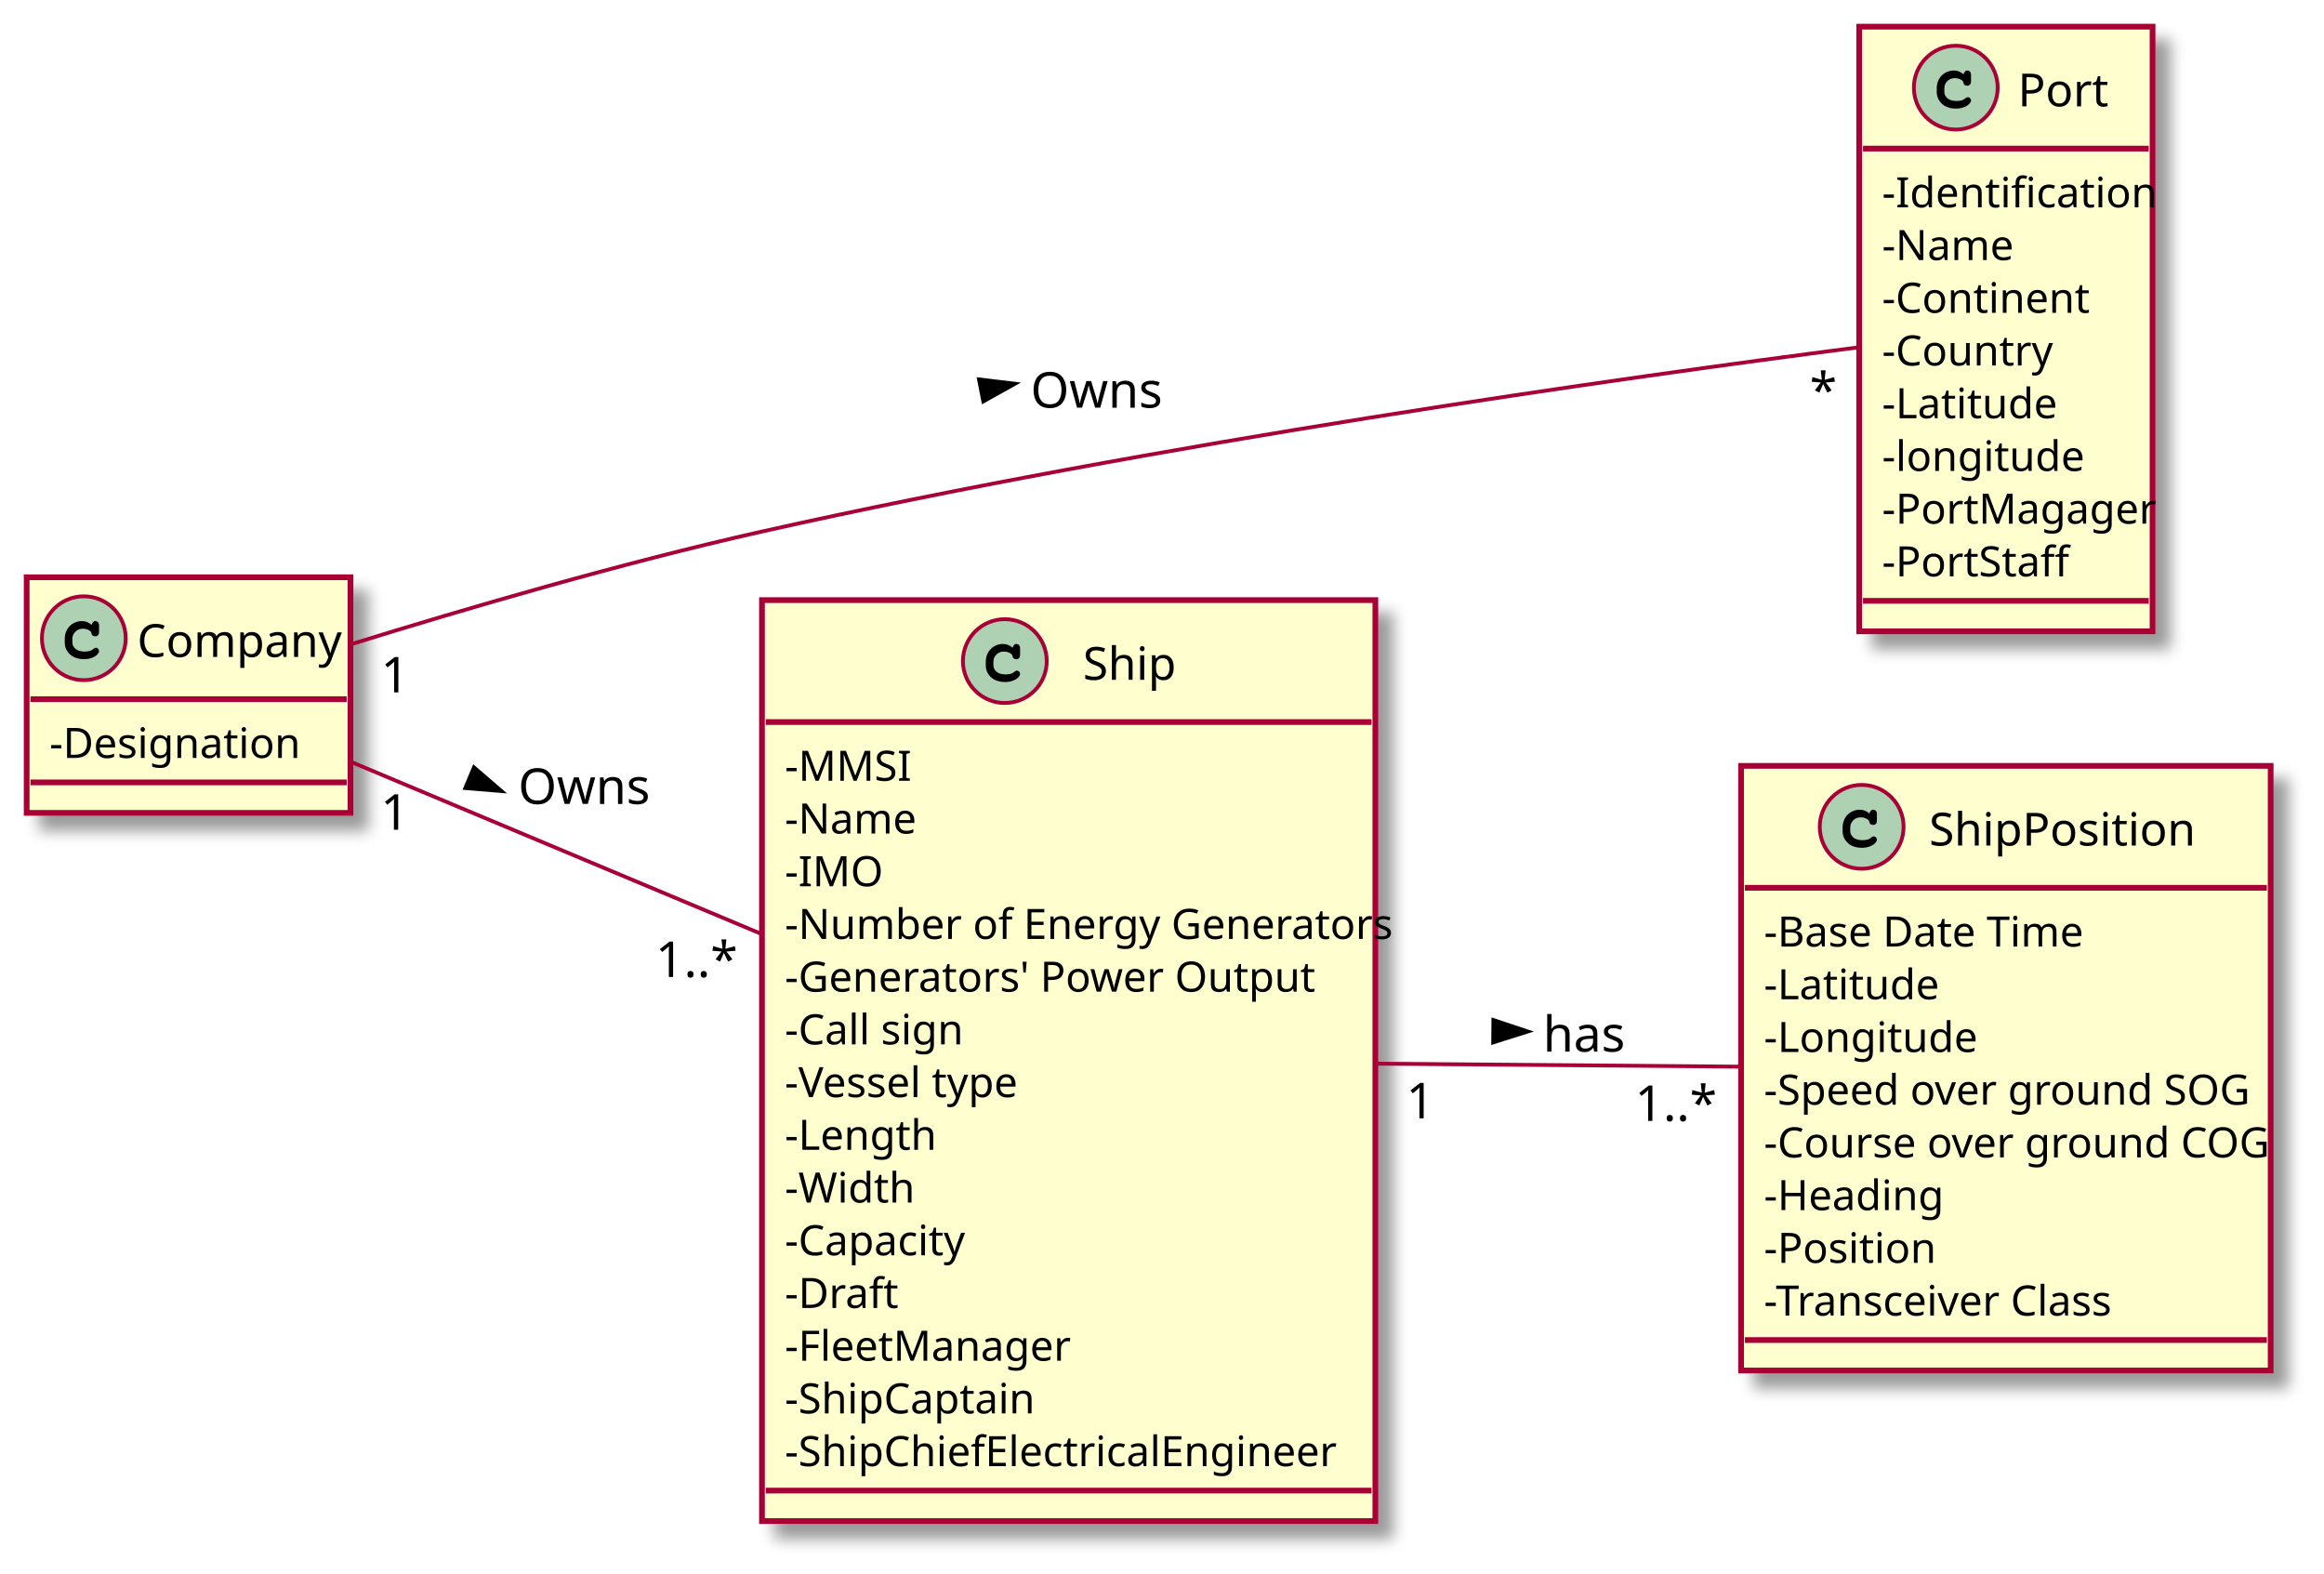
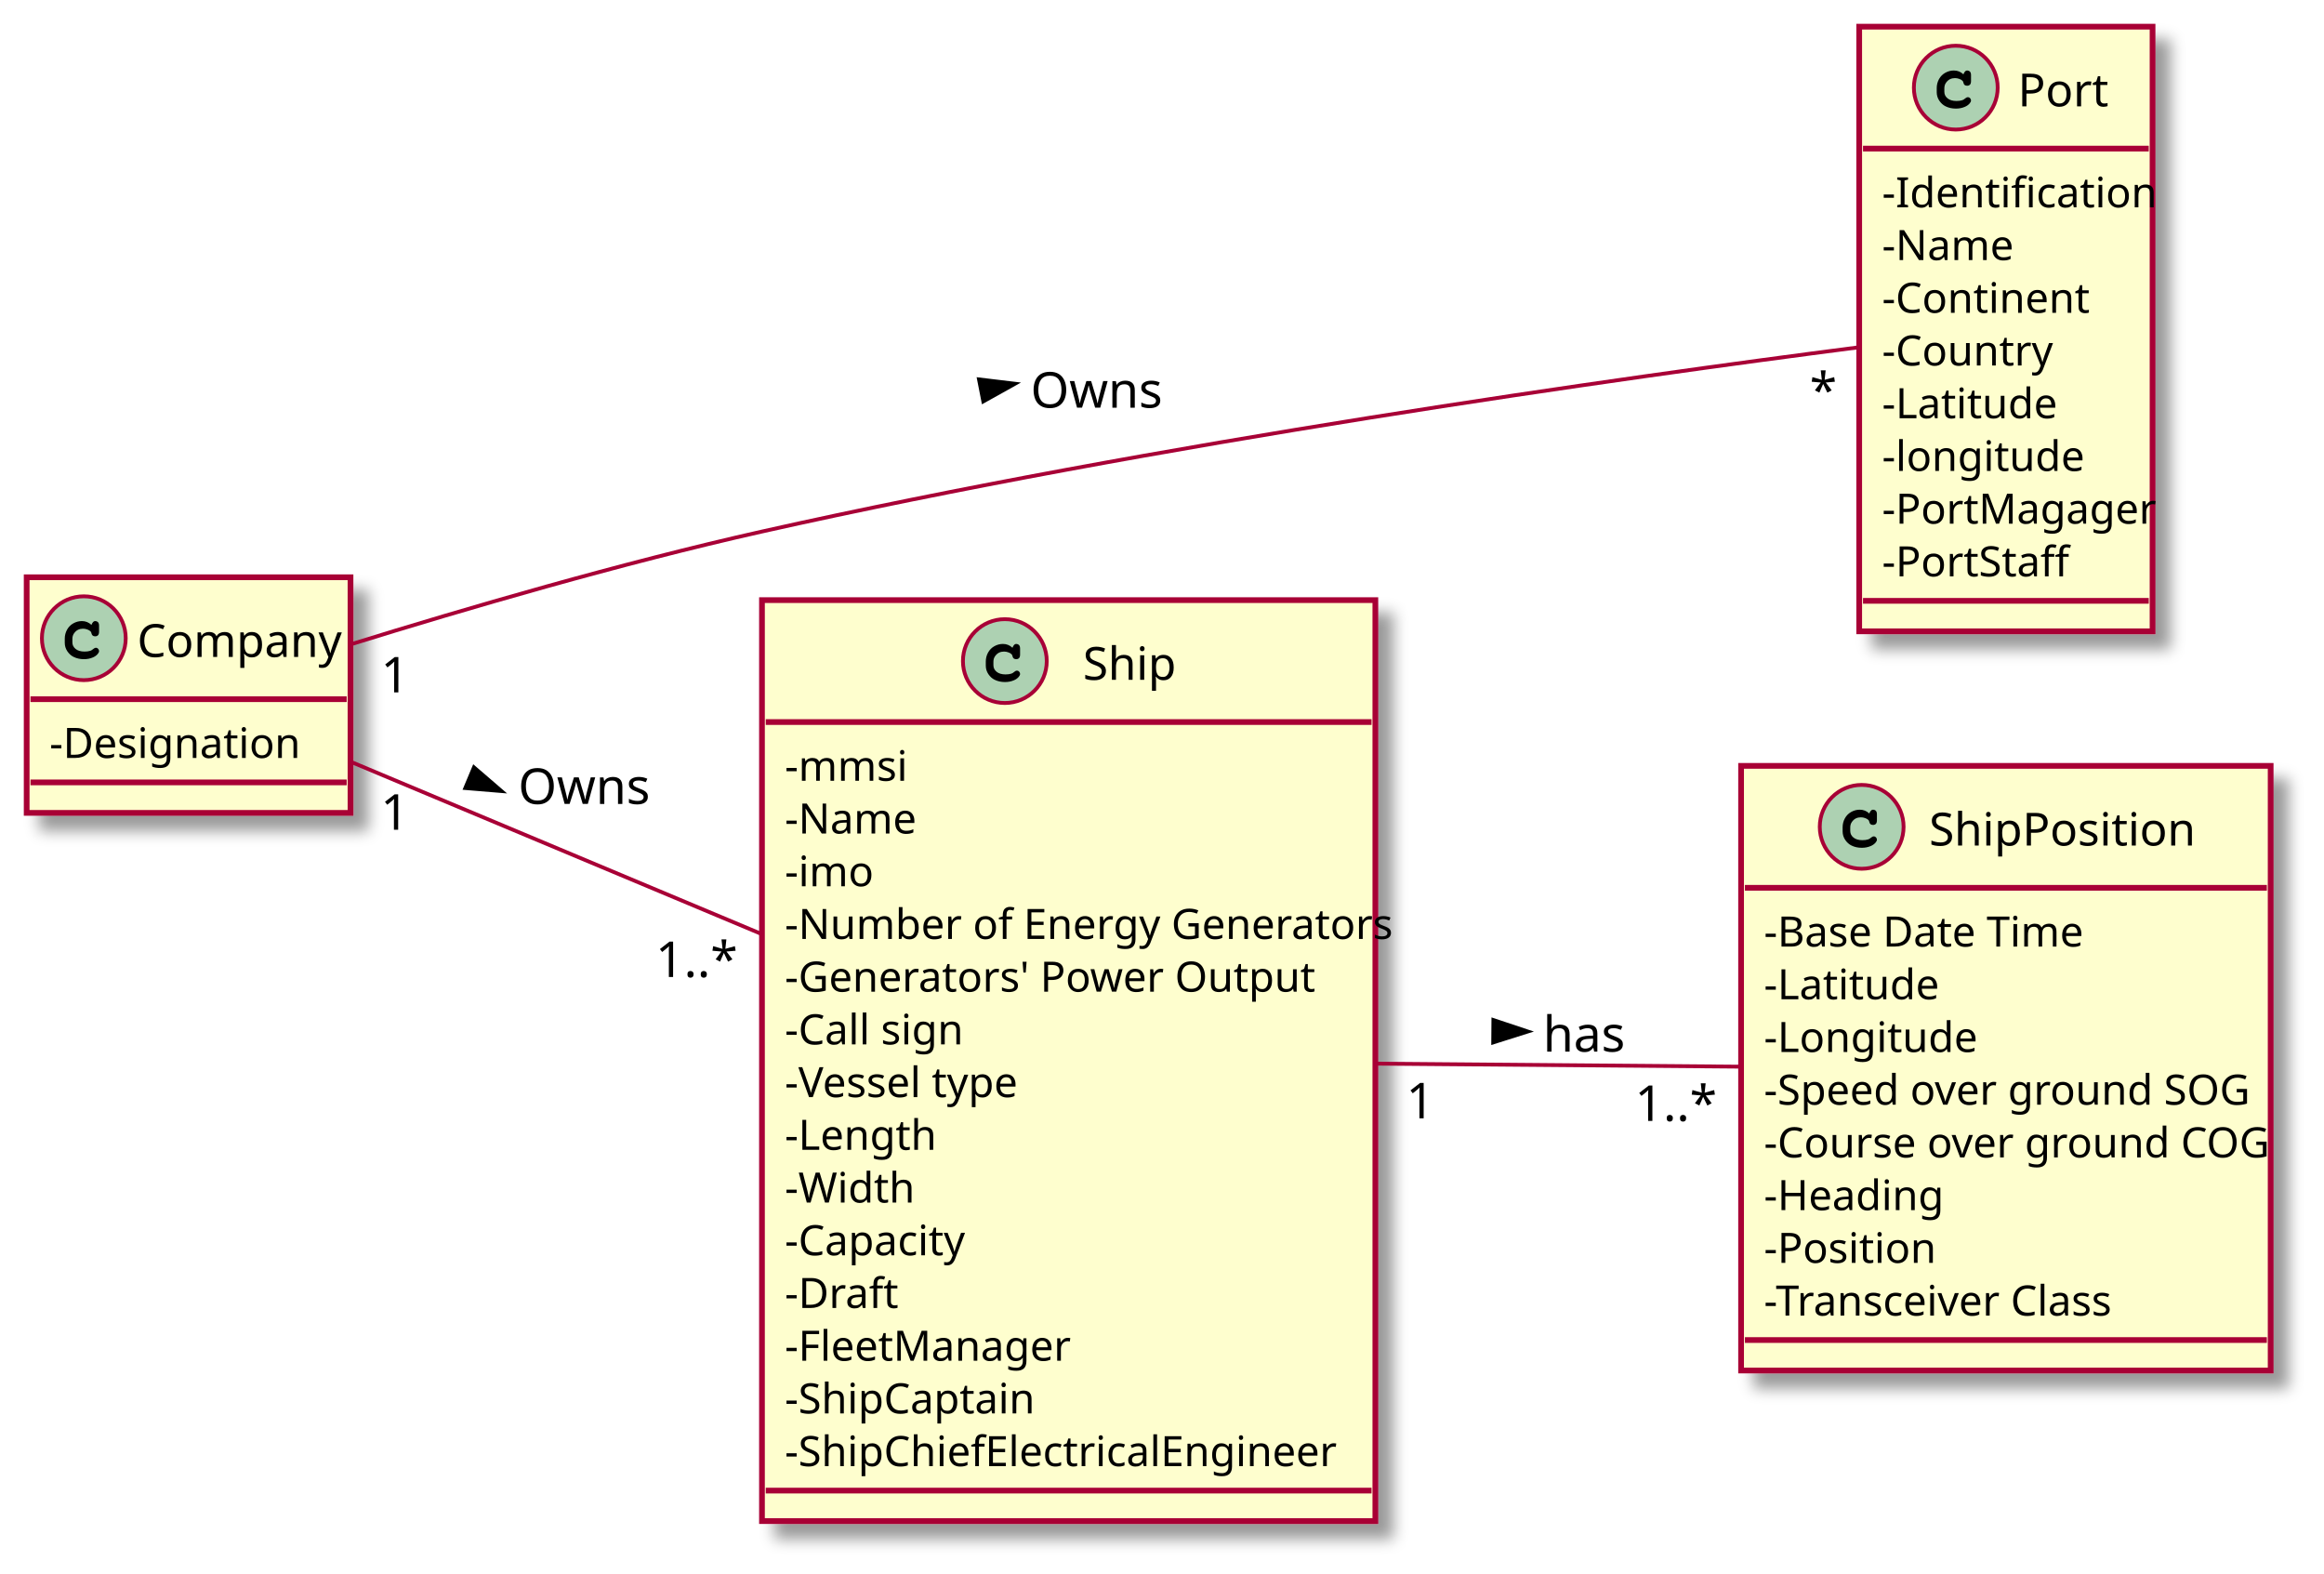
<svg xmlns="http://www.w3.org/2000/svg" contentScriptType="application/ecmascript" contentStyleType="text/css" height="413px" preserveAspectRatio="none" style="width:610px;height:413px;" version="1.1" viewBox="0 0 610 413" width="610px" zoomAndPan="magnify">
  <defs>
    <filter height="300%" id="f4xq7pamys8zn" width="300%" x="-1" y="-1">
      <feGaussianBlur result="blurOut" stdDeviation="2.0" />
      <feColorMatrix in="blurOut" result="blurOut2" type="matrix" values="0 0 0 0 0 0 0 0 0 0 0 0 0 0 0 0 0 0 .4 0" />
      <feOffset dx="4.0" dy="4.0" in="blurOut2" result="blurOut3" />
      <feBlend in="SourceGraphic" in2="blurOut3" mode="normal" />
    </filter>
  </defs>
  <g>
    <rect codeLine="7" fill="#FEFECE" filter="url(#f4xq7pamys8zn)" height="61.836" id="Company" style="stroke:#A80036;stroke-width:1.5;" width="85" x="7" y="151.5" />
    <ellipse cx="22" cy="167.5" fill="#ADD1B2" rx="11" ry="11" style="stroke:#A80036;stroke-width:1.0;" />
    <path d="M24,164 Q24.203,163.5 24.438,163.25 Q24.672,163 24.938,163 Q25.406,163 25.703,163.281 Q26,163.562 26,164.219 L26,165.781 Q26,166.438 25.719,166.719 Q25.438,167 25,167 Q24.609,167 24.359,166.828 Q24.109,166.656 24,166.203 Q23.953,165.891 23.781,165.719 Q23.469,165.391 22.906,165.203 Q22.344,165 21.781,165 Q21.078,165 20.484,165.281 Q19.906,165.562 19.453,166.188 Q19,166.812 19,167.672 L19,168.594 Q19,169.625 19.844,170.312 Q20.688,171 22.188,171 Q23.078,171 23.703,170.797 Q24.062,170.688 24.469,170.328 Q24.734,170.125 24.875,170.062 Q25.016,170 25.188,170 Q25.516,170 25.75,170.266 Q26,170.516 26,170.875 Q26,171.219 25.656,171.625 Q25.156,172.219 24.359,172.547 Q23.312,173 22.031,173 Q20.531,173 19.328,172.406 Q18.359,171.938 17.672,170.922 Q17,169.906 17,168.703 L17,167.609 Q17,166.359 17.594,165.266 Q18.203,164.172 19.25,163.594 Q20.312,163 21.5,163 Q22.219,163 22.844,163.25 Q23.469,163.5 24,164 Z " fill="#000000" />
    <text fill="#000000" font-family="sans-serif" font-size="12" lengthAdjust="spacing" textLength="53" x="36" y="172.41">Company</text>
    <line style="stroke:#A80036;stroke-width:1.5;" x1="8" x2="91" y1="183.5" y2="183.5" />
    <text fill="#000000" font-family="sans-serif" font-size="11" lengthAdjust="spacing" textLength="60" x="13" y="198.919">-Designation</text>
    <line style="stroke:#A80036;stroke-width:1.5;" x1="8" x2="91" y1="205.336" y2="205.336" />
    <rect codeLine="11" fill="#FEFECE" filter="url(#f4xq7pamys8zn)" height="158.688" id="Port" style="stroke:#A80036;stroke-width:1.5;" width="77" x="488" y="7" />
    <ellipse cx="513.35" cy="23" fill="#ADD1B2" rx="11" ry="11" style="stroke:#A80036;stroke-width:1.0;" />
    <path d="M515.35,19.5 Q515.553,19 515.788,18.75 Q516.022,18.5 516.288,18.5 Q516.756,18.5 517.053,18.781 Q517.35,19.062 517.35,19.719 L517.35,21.281 Q517.35,21.938 517.069,22.219 Q516.788,22.5 516.35,22.5 Q515.959,22.5 515.709,22.328 Q515.459,22.156 515.35,21.703 Q515.303,21.391 515.131,21.219 Q514.819,20.891 514.256,20.703 Q513.694,20.5 513.131,20.5 Q512.428,20.5 511.834,20.781 Q511.256,21.062 510.803,21.688 Q510.35,22.312 510.35,23.172 L510.35,24.094 Q510.35,25.125 511.194,25.812 Q512.038,26.5 513.538,26.5 Q514.428,26.5 515.053,26.297 Q515.413,26.188 515.819,25.828 Q516.084,25.625 516.225,25.562 Q516.366,25.5 516.538,25.5 Q516.866,25.5 517.1,25.766 Q517.35,26.016 517.35,26.375 Q517.35,26.719 517.006,27.125 Q516.506,27.719 515.709,28.047 Q514.663,28.5 513.381,28.5 Q511.881,28.5 510.678,27.906 Q509.709,27.438 509.022,26.422 Q508.35,25.406 508.35,24.203 L508.35,23.109 Q508.35,21.859 508.944,20.766 Q509.553,19.672 510.6,19.094 Q511.663,18.5 512.85,18.5 Q513.569,18.5 514.194,18.75 Q514.819,19 515.35,19.5 Z " fill="#000000" />
    <text fill="#000000" font-family="sans-serif" font-size="12" lengthAdjust="spacing" textLength="22" x="529.65" y="27.91">Port</text>
    <line style="stroke:#A80036;stroke-width:1.5;" x1="489" x2="564" y1="39" y2="39" />
    <text fill="#000000" font-family="sans-serif" font-size="11" lengthAdjust="spacing" textLength="64" x="494" y="54.419">-Identification</text>
    <text fill="#000000" font-family="sans-serif" font-size="11" lengthAdjust="spacing" textLength="31" x="494" y="68.255">-Name</text>
    <text fill="#000000" font-family="sans-serif" font-size="11" lengthAdjust="spacing" textLength="49" x="494" y="82.091">-Continent</text>
    <text fill="#000000" font-family="sans-serif" font-size="11" lengthAdjust="spacing" textLength="42" x="494" y="95.927">-Country</text>
    <text fill="#000000" font-family="sans-serif" font-size="11" lengthAdjust="spacing" textLength="42" x="494" y="109.763">-Latitude</text>
    <text fill="#000000" font-family="sans-serif" font-size="11" lengthAdjust="spacing" textLength="47" x="494" y="123.599">-longitude</text>
    <text fill="#000000" font-family="sans-serif" font-size="11" lengthAdjust="spacing" textLength="65" x="494" y="137.435">-PortMagager</text>
    <text fill="#000000" font-family="sans-serif" font-size="11" lengthAdjust="spacing" textLength="47" x="494" y="151.27">-PortStaff</text>
    <line style="stroke:#A80036;stroke-width:1.5;" x1="489" x2="564" y1="157.688" y2="157.688" />
    <rect codeLine="22" fill="#FEFECE" filter="url(#f4xq7pamys8zn)" height="241.703" id="Ship" style="stroke:#A80036;stroke-width:1.5;" width="161" x="200" y="157.5" />
    <ellipse cx="263.75" cy="173.5" fill="#ADD1B2" rx="11" ry="11" style="stroke:#A80036;stroke-width:1.0;" />
    <path d="M265.75,170 Q265.953,169.5 266.188,169.25 Q266.422,169 266.688,169 Q267.156,169 267.453,169.281 Q267.75,169.562 267.75,170.219 L267.75,171.781 Q267.75,172.438 267.469,172.719 Q267.188,173 266.75,173 Q266.359,173 266.109,172.828 Q265.859,172.656 265.75,172.203 Q265.703,171.891 265.531,171.719 Q265.219,171.391 264.656,171.203 Q264.094,171 263.531,171 Q262.828,171 262.234,171.281 Q261.656,171.562 261.203,172.188 Q260.75,172.812 260.75,173.672 L260.75,174.594 Q260.75,175.625 261.594,176.312 Q262.438,177 263.938,177 Q264.828,177 265.453,176.797 Q265.812,176.688 266.219,176.328 Q266.484,176.125 266.625,176.062 Q266.766,176 266.938,176 Q267.266,176 267.5,176.266 Q267.75,176.516 267.75,176.875 Q267.75,177.219 267.406,177.625 Q266.906,178.219 266.109,178.547 Q265.062,179 263.781,179 Q262.281,179 261.078,178.406 Q260.109,177.938 259.422,176.922 Q258.75,175.906 258.75,174.703 L258.75,173.609 Q258.75,172.359 259.344,171.266 Q259.953,170.172 261,169.594 Q262.062,169 263.25,169 Q263.969,169 264.594,169.25 Q265.219,169.5 265.75,170 Z " fill="#000000" />
    <text fill="#000000" font-family="sans-serif" font-size="12" lengthAdjust="spacing" textLength="25" x="284.25" y="178.41">Ship</text>
    <line style="stroke:#A80036;stroke-width:1.5;" x1="201" x2="360" y1="189.5" y2="189.5" />
-     <text fill="#000000" font-family="sans-serif" font-size="11" lengthAdjust="spacing" textLength="29" x="206" y="204.919">-MMSI</text>
+     <text fill="#000000" font-family="sans-serif" font-size="11" lengthAdjust="spacing" textLength="29" x="206" y="204.919">-mmsi</text>
    <text fill="#000000" font-family="sans-serif" font-size="11" lengthAdjust="spacing" textLength="31" x="206" y="218.755">-Name</text>
-     <text fill="#000000" font-family="sans-serif" font-size="11" lengthAdjust="spacing" textLength="22" x="206" y="232.591">-IMO</text>
+     <text fill="#000000" font-family="sans-serif" font-size="11" lengthAdjust="spacing" textLength="22" x="206" y="232.591">-imo</text>
    <text fill="#000000" font-family="sans-serif" font-size="11" lengthAdjust="spacing" textLength="149" x="206" y="246.427">-Number of Energy Generators</text>
    <text fill="#000000" font-family="sans-serif" font-size="11" lengthAdjust="spacing" textLength="131" x="206" y="260.263">-Generators' Power Output</text>
    <text fill="#000000" font-family="sans-serif" font-size="11" lengthAdjust="spacing" textLength="44" x="206" y="274.099">-Call sign</text>
    <text fill="#000000" font-family="sans-serif" font-size="11" lengthAdjust="spacing" textLength="62" x="206" y="287.935">-Vessel type</text>
    <text fill="#000000" font-family="sans-serif" font-size="11" lengthAdjust="spacing" textLength="37" x="206" y="301.771">-Length</text>
    <text fill="#000000" font-family="sans-serif" font-size="11" lengthAdjust="spacing" textLength="31" x="206" y="315.606">-Width</text>
    <text fill="#000000" font-family="sans-serif" font-size="11" lengthAdjust="spacing" textLength="46" x="206" y="329.442">-Capacity</text>
    <text fill="#000000" font-family="sans-serif" font-size="11" lengthAdjust="spacing" textLength="28" x="206" y="343.278">-Draft</text>
    <text fill="#000000" font-family="sans-serif" font-size="11" lengthAdjust="spacing" textLength="69" x="206" y="357.114">-FleetManager</text>
    <text fill="#000000" font-family="sans-serif" font-size="11" lengthAdjust="spacing" textLength="61" x="206" y="370.95">-ShipCaptain</text>
    <text fill="#000000" font-family="sans-serif" font-size="11" lengthAdjust="spacing" textLength="135" x="206" y="384.786">-ShipChiefElectricalEngineer</text>
    <line style="stroke:#A80036;stroke-width:1.5;" x1="201" x2="360" y1="391.203" y2="391.203" />
    <rect codeLine="39" fill="#FEFECE" filter="url(#f4xq7pamys8zn)" height="158.688" id="ShipPosition" style="stroke:#A80036;stroke-width:1.5;" width="139" x="457" y="201" />
    <ellipse cx="488.65" cy="217" fill="#ADD1B2" rx="11" ry="11" style="stroke:#A80036;stroke-width:1.0;" />
    <path d="M490.65,213.5 Q490.853,213 491.087,212.75 Q491.322,212.5 491.587,212.5 Q492.056,212.5 492.353,212.781 Q492.65,213.062 492.65,213.719 L492.65,215.281 Q492.65,215.938 492.369,216.219 Q492.087,216.5 491.65,216.5 Q491.259,216.5 491.009,216.328 Q490.759,216.156 490.65,215.703 Q490.603,215.391 490.431,215.219 Q490.119,214.891 489.556,214.703 Q488.994,214.5 488.431,214.5 Q487.728,214.5 487.134,214.781 Q486.556,215.062 486.103,215.688 Q485.65,216.312 485.65,217.172 L485.65,218.094 Q485.65,219.125 486.494,219.812 Q487.337,220.5 488.837,220.5 Q489.728,220.5 490.353,220.297 Q490.712,220.188 491.119,219.828 Q491.384,219.625 491.525,219.562 Q491.666,219.5 491.837,219.5 Q492.166,219.5 492.4,219.766 Q492.65,220.016 492.65,220.375 Q492.65,220.719 492.306,221.125 Q491.806,221.719 491.009,222.047 Q489.962,222.5 488.681,222.5 Q487.181,222.5 485.978,221.906 Q485.009,221.438 484.322,220.422 Q483.65,219.406 483.65,218.203 L483.65,217.109 Q483.65,215.859 484.244,214.766 Q484.853,213.672 485.9,213.094 Q486.962,212.5 488.15,212.5 Q488.869,212.5 489.494,212.75 Q490.119,213 490.65,213.5 Z " fill="#000000" />
    <text fill="#000000" font-family="sans-serif" font-size="12" lengthAdjust="spacing" textLength="70" x="506.35" y="221.91">ShipPosition</text>
    <line style="stroke:#A80036;stroke-width:1.5;" x1="458" x2="595" y1="233" y2="233" />
    <text fill="#000000" font-family="sans-serif" font-size="11" lengthAdjust="spacing" textLength="79" x="463" y="248.419">-Base Date Time</text>
    <text fill="#000000" font-family="sans-serif" font-size="11" lengthAdjust="spacing" textLength="42" x="463" y="262.255">-Latitude</text>
    <text fill="#000000" font-family="sans-serif" font-size="11" lengthAdjust="spacing" textLength="51" x="463" y="276.091">-Longitude</text>
    <text fill="#000000" font-family="sans-serif" font-size="11" lengthAdjust="spacing" textLength="123" x="463" y="289.927">-Speed over ground SOG</text>
    <text fill="#000000" font-family="sans-serif" font-size="11" lengthAdjust="spacing" textLength="127" x="463" y="303.763">-Course over ground COG</text>
    <text fill="#000000" font-family="sans-serif" font-size="11" lengthAdjust="spacing" textLength="43" x="463" y="317.599">-Heading</text>
    <text fill="#000000" font-family="sans-serif" font-size="11" lengthAdjust="spacing" textLength="41" x="463" y="331.435">-Position</text>
    <text fill="#000000" font-family="sans-serif" font-size="11" lengthAdjust="spacing" textLength="92" x="463" y="345.271">-Transceiver Class</text>
    <line style="stroke:#A80036;stroke-width:1.5;" x1="458" x2="595" y1="351.688" y2="351.688" />
    <path codeLine="50" d="M92.04,169.11 C121.85,159.86 163.11,147.78 200,139.5 C303.07,116.37 426.64,99.05 487.63,91.18 " fill="none" id="Company-Port" style="stroke:#A80036;stroke-width:1.0;" />
    <polygon fill="#000000" points="266.406,100.709,256.963,99.574,258.099,105.341,266.406,100.709" style="stroke:#000000;stroke-width:1.0;" />
    <text fill="#000000" font-family="sans-serif" font-size="13" lengthAdjust="spacing" textLength="33" x="270.5" y="106.995">Owns</text>
    <text fill="#000000" font-family="sans-serif" font-size="13" lengthAdjust="spacing" textLength="7" x="99.953" y="181.723">1</text>
    <text fill="#000000" font-family="sans-serif" font-size="13" lengthAdjust="spacing" textLength="5" x="475.002" y="107.074">*</text>
    <path codeLine="51" d="M92.24,200 C122.17,212.54 163.42,229.84 199.59,245 " fill="none" id="Company-Ship" style="stroke:#A80036;stroke-width:1.0;" />
    <polygon fill="#000000" points="131.611,207.609,124.406,201.401,122.133,206.822,131.611,207.609" style="stroke:#000000;stroke-width:1.0;" />
    <text fill="#000000" font-family="sans-serif" font-size="13" lengthAdjust="spacing" textLength="33" x="136" y="210.995">Owns</text>
    <text fill="#000000" font-family="sans-serif" font-size="13" lengthAdjust="spacing" textLength="7" x="99.898" y="217.761">1</text>
    <text fill="#000000" font-family="sans-serif" font-size="13" lengthAdjust="spacing" textLength="20" x="172.061" y="256.41">1..*</text>
    <path codeLine="52" d="M361.06,279.15 C391.93,279.41 426.95,279.69 456.71,279.94 " fill="none" id="Ship-ShipPosition" style="stroke:#A80036;stroke-width:1.0;" />
    <polygon fill="#000000" points="401,270.717,391.979,267.704,391.931,273.581,401,270.717" style="stroke:#000000;stroke-width:1.0;" />
    <text fill="#000000" font-family="sans-serif" font-size="13" lengthAdjust="spacing" textLength="21" x="405" y="275.995">has</text>
    <text fill="#000000" font-family="sans-serif" font-size="13" lengthAdjust="spacing" textLength="7" x="369.072" y="293.5">1</text>
    <text fill="#000000" font-family="sans-serif" font-size="13" lengthAdjust="spacing" textLength="20" x="429.105" y="294.176">1..*</text>
  </g>
</svg>
